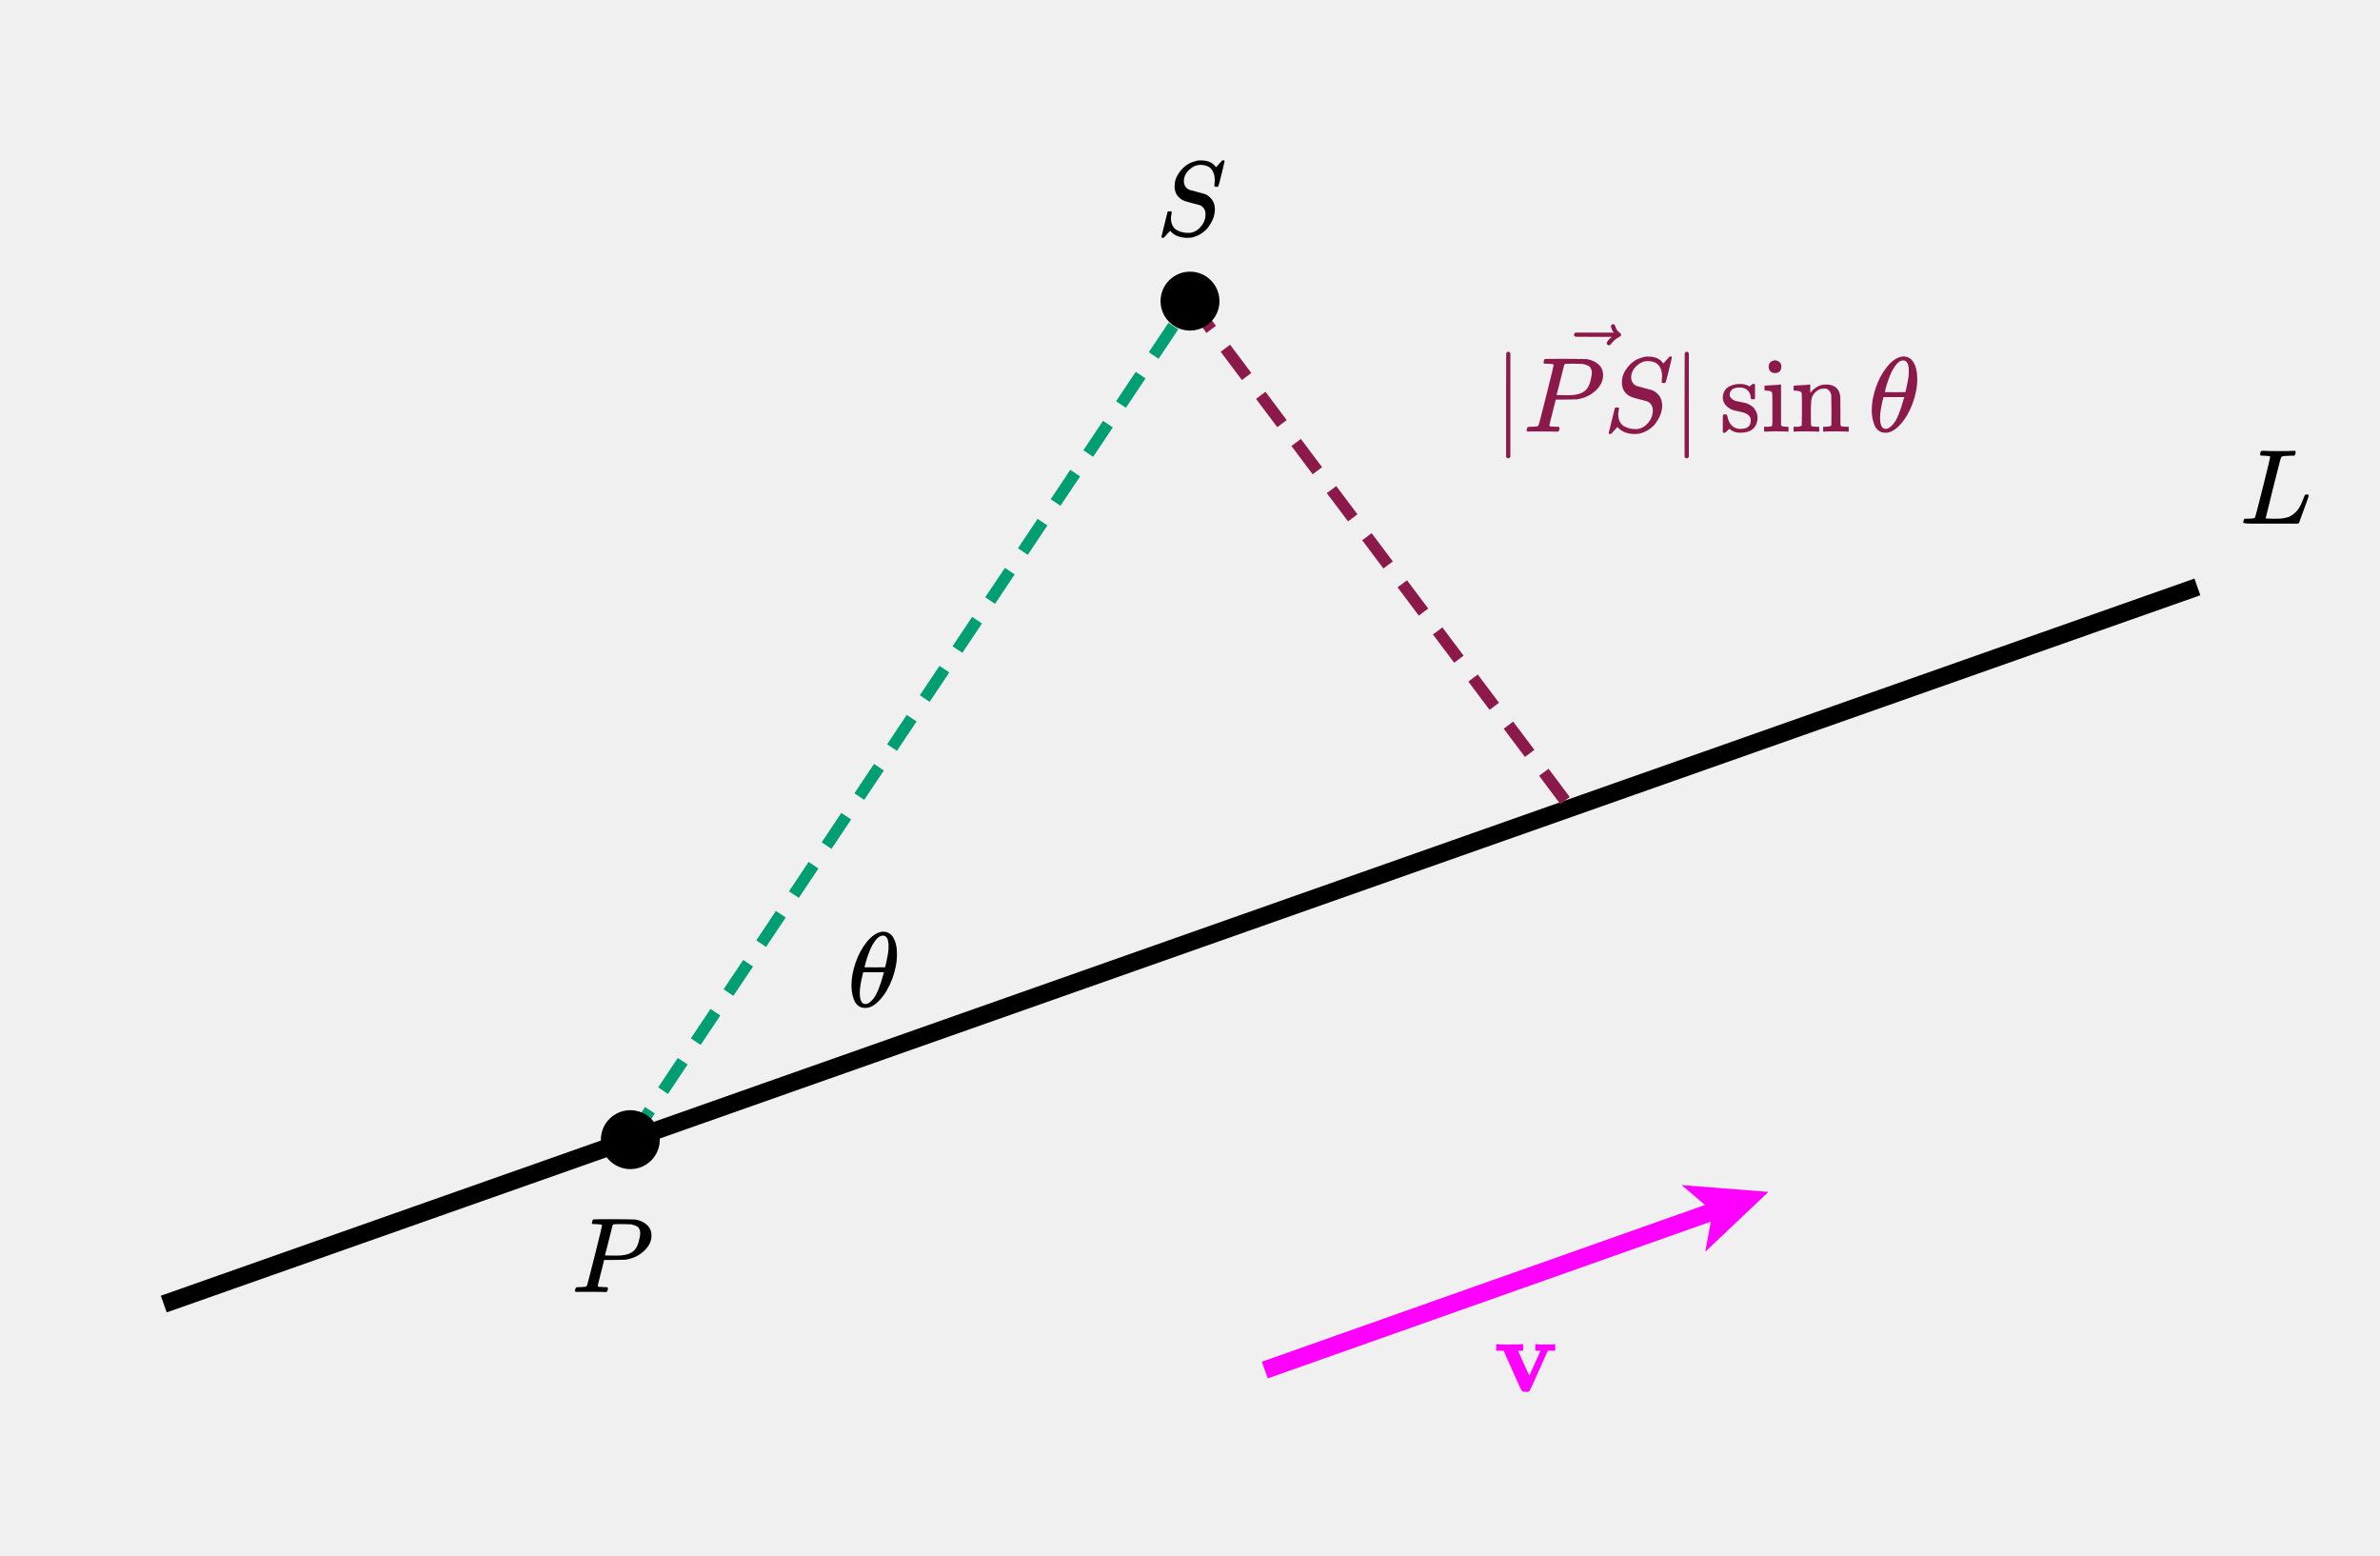
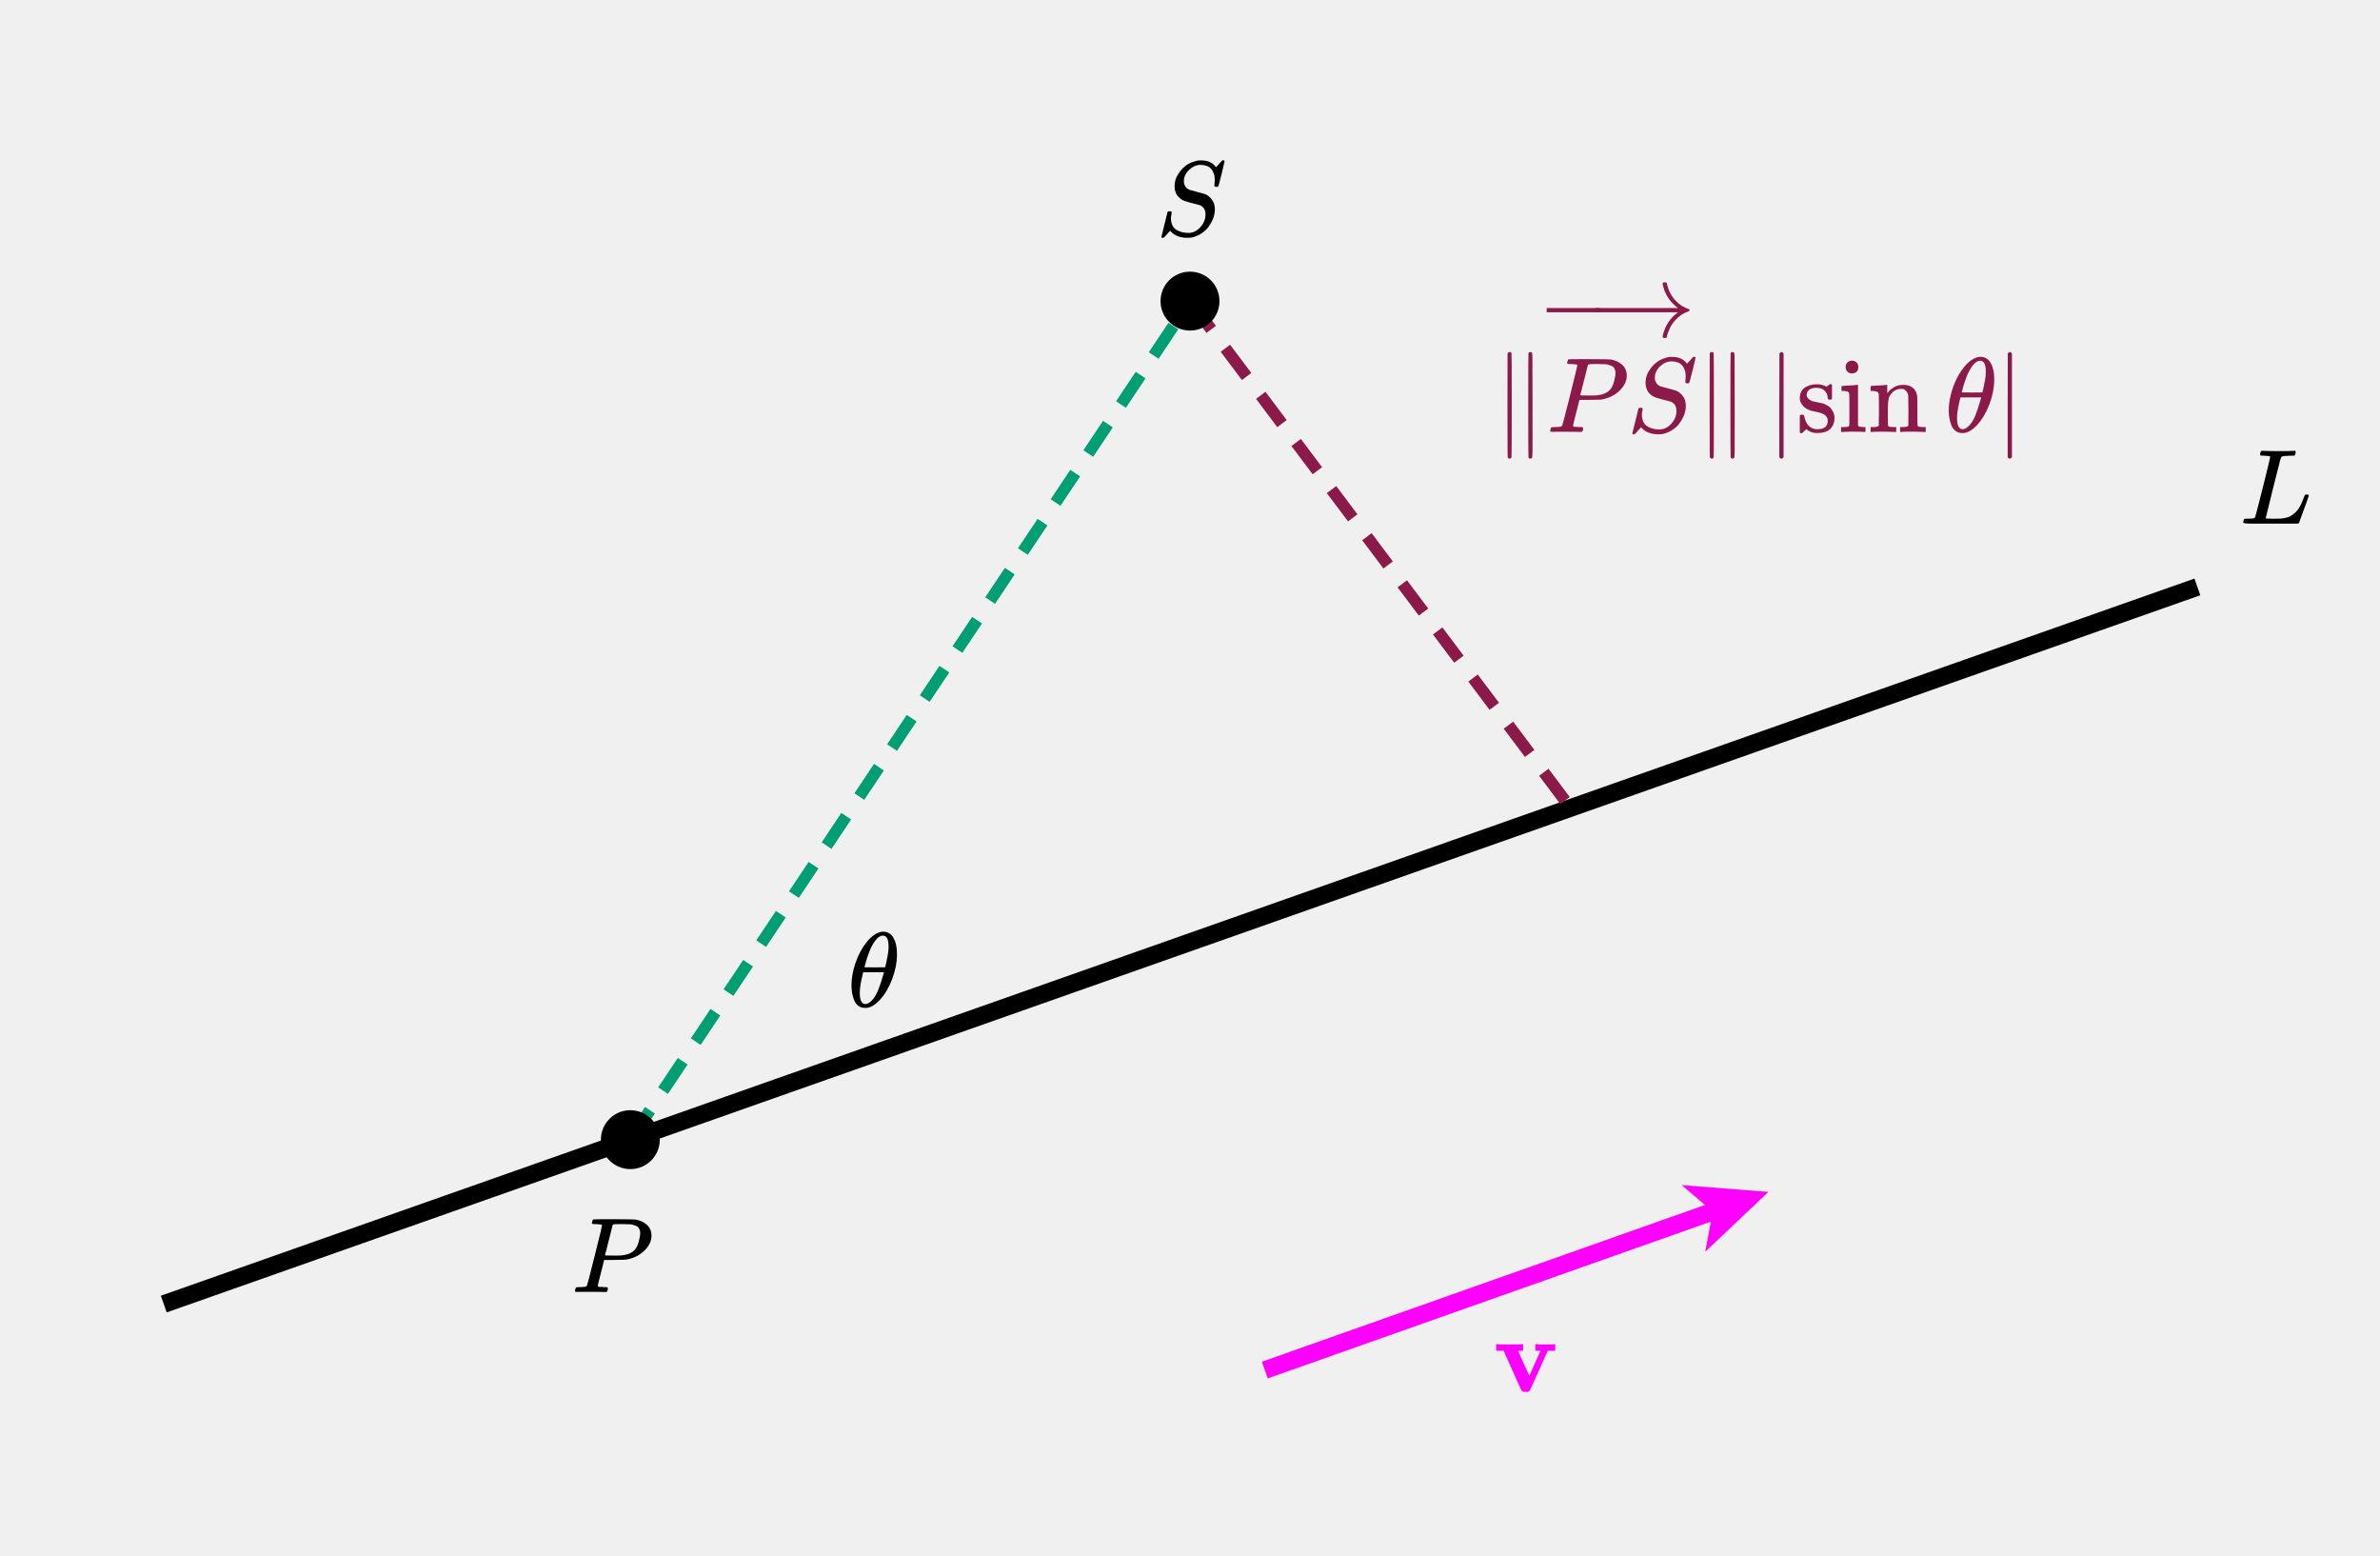
<svg xmlns="http://www.w3.org/2000/svg" xmlns:xlink="http://www.w3.org/1999/xlink" id="prefigure-lines-dist-figure" viewBox="0 0 404 264">
  <defs>
    <clipPath id="prefigure-lines-dist-__clipPath-0">
      <rect x="12.0" y="12.0" width="380.0" height="240.0" />
    </clipPath>
    <clipPath id="prefigure-lines-dist-__clipPath-1">
      <rect x="12.0" y="12.0" width="380.0" height="240.0" />
    </clipPath>
    <marker id="prefigure-lines-dist-arrow-head-end-3_None_24_60-magenta" markerWidth="13.5" markerHeight="12.0" markerUnits="userSpaceOnUse" orient="auto" refX="9.8" refY="6.0">
      <path d="M 13.5 6.0L 0.0 12.0L 2.6 7.5L 2.6 4.5L 0.0 0.0Z" fill="magenta" stroke="none" />
    </marker>
    <marker id="prefigure-lines-dist-arrow-head-end-3_None_24_60-magenta-outline" markerWidth="17.5" markerHeight="16.0" markerUnits="userSpaceOnUse" orient="auto" refX="11.8" refY="8.0">
      <path d="M 16.3 9.8 L 2.8 15.8 A 2 2 0 0 1 0.0 14.0 L 0.0 2.0 A 2 2 0 0 1 2.8 0.2 L 16.3 6.2 A 2 2 0 0 1 16.3 9.8 Z" fill="white" stroke="none" />
    </marker>
    <marker id="prefigure-lines-dist-arrow-head-start-3_None_24_60-magenta" markerWidth="13.5" markerHeight="12.0" markerUnits="userSpaceOnUse" orient="auto" refX="3.7" refY="6.0">
      <g transform="rotate(180, 6.75, 6.0)">
        <path d="M 13.5 6.0L 0.0 12.0L 2.6 7.5L 2.6 4.5L 0.0 0.0Z" fill="magenta" stroke="none" />
      </g>
    </marker>
    <marker id="prefigure-lines-dist-arrow-head-start-3_None_24_60-magenta-outline" markerWidth="17.5" markerHeight="16.0" markerUnits="userSpaceOnUse" orient="auto" refX="5.7" refY="8.0">
      <g transform="rotate(180, 8.75, 8.0)">
        <path d="M 16.3 9.8 L 2.8 15.8 A 2 2 0 0 1 0.0 14.0 L 0.0 2.0 A 2 2 0 0 1 2.8 0.2 L 16.3 6.2 A 2 2 0 0 1 16.3 9.8 Z" fill="white" stroke="none" />
      </g>
    </marker>
  </defs>
  <line id="prefigure-lines-dist-dl-line" x1="27.8" y1="221.3" x2="373.0" y2="99.6" stroke="black" stroke-width="3" fill="none" />
  <line id="prefigure-lines-dist-dl-ps" x1="107.0" y1="193.4" x2="202.0" y2="51.1" stroke="#009E73" stroke-width="2" stroke-dasharray="6 4" fill="none" />
  <line id="prefigure-lines-dist-dl-drop" x1="202.0" y1="51.1" x2="266.6" y2="137.1" stroke="#8B1A4A" stroke-width="2" stroke-dasharray="6 4" fill="none" />
  <path id="prefigure-lines-dist-dl-v" stroke="magenta" stroke-width="3" fill="none" marker-end="url(#prefigure-lines-dist-arrow-head-end-3_None_24_60-magenta)" d="M 214.7 232.5 L 296.7 203.5" />
  <circle id="prefigure-lines-dist-dl-S" cx="202.0" cy="51.1" r="4" stroke="black" stroke-width="2" fill="black" />
  <circle id="prefigure-lines-dist-dl-P" cx="107.0" cy="193.4" r="4" stroke="black" stroke-width="2" fill="black" />
  <g id="prefigure-lines-dist-dl-S-lab" transform="translate(202.0,40.4) translate(-5.8,-13.2)">
    <g id="prefigure-lines-dist-__g-0">
      <svg style="vertical-align: -0.400px" width="11.672px" height="13.160px" role="img" focusable="false" viewBox="0 -705 645 727" x="0.0" y="0.0">
        <defs>
          <path id="prefigure-lines-dist-MJX-2-TEX-I-1D446" d="M308 24Q367 24 416 76T466 197Q466 260 414 284Q308 311 278 321T236 341Q176 383 176 462Q176 523 208 573T273 648Q302 673 343 688T407 704H418H425Q521 704 564 640Q565 640 577 653T603 682T623 704Q624 704 627 704T632 705Q645 705 645 698T617 577T585 459T569 456Q549 456 549 465Q549 471 550 475Q550 478 551 494T553 520Q553 554 544 579T526 616T501 641Q465 662 419 662Q362 662 313 616T263 510Q263 480 278 458T319 427Q323 425 389 408T456 390Q490 379 522 342T554 242Q554 216 546 186Q541 164 528 137T492 78T426 18T332 -20Q320 -22 298 -22Q199 -22 144 33L134 44L106 13Q83 -14 78 -18T65 -22Q52 -22 52 -14Q52 -11 110 221Q112 227 130 227H143Q149 221 149 216Q149 214 148 207T144 186T142 153Q144 114 160 87T203 47T255 29T308 24Z" />
        </defs>
        <g stroke="currentColor" fill="currentColor" stroke-width="0" transform="scale(1,-1)">
          <g data-mml-node="math">
            <g data-mml-node="mi" data-semantic-type="identifier" data-semantic-role="latinletter" data-semantic-font="italic" data-semantic-annotation="clearspeak:simple" data-semantic-id="0" data-semantic-speech="upper S">
              <use data-c="1D446" xlink:href="#prefigure-lines-dist-MJX-2-TEX-I-1D446" />
            </g>
          </g>
        </g>
      </svg>
    </g>
  </g>
  <g id="prefigure-lines-dist-dl-P-lab" transform="translate(103.8,206.9) translate(-6.8,-0.0)">
    <g id="prefigure-lines-dist-__g-1">
      <svg style="vertical-align: 0.000px" width="13.592px" height="12.360px" role="img" focusable="false" viewBox="0 -683 751 683" x="0.0" y="0.0">
        <defs>
          <path id="prefigure-lines-dist-MJX-3-TEX-I-1D443" d="M287 628Q287 635 230 637Q206 637 199 638T192 648Q192 649 194 659Q200 679 203 681T397 683Q587 682 600 680Q664 669 707 631T751 530Q751 453 685 389Q616 321 507 303Q500 302 402 301H307L277 182Q247 66 247 59Q247 55 248 54T255 50T272 48T305 46H336Q342 37 342 35Q342 19 335 5Q330 0 319 0Q316 0 282 1T182 2Q120 2 87 2T51 1Q33 1 33 11Q33 13 36 25Q40 41 44 43T67 46Q94 46 127 49Q141 52 146 61Q149 65 218 339T287 628ZM645 554Q645 567 643 575T634 597T609 619T560 635Q553 636 480 637Q463 637 445 637T416 636T404 636Q391 635 386 627Q384 621 367 550T332 412T314 344Q314 342 395 342H407H430Q542 342 590 392Q617 419 631 471T645 554Z" />
        </defs>
        <g stroke="currentColor" fill="currentColor" stroke-width="0" transform="scale(1,-1)">
          <g data-mml-node="math">
            <g data-mml-node="mi" data-semantic-type="identifier" data-semantic-role="latinletter" data-semantic-font="italic" data-semantic-annotation="clearspeak:simple" data-semantic-id="0" data-semantic-speech="upper P">
              <use data-c="1D443" xlink:href="#prefigure-lines-dist-MJX-3-TEX-I-1D443" />
            </g>
          </g>
        </g>
      </svg>
    </g>
  </g>
  <g id="prefigure-lines-dist-dl-L-lab" transform="translate(380.2,88.9) translate(0.0,-12.4)">
    <g id="prefigure-lines-dist-__g-2">
      <svg style="vertical-align: 0.000px" width="12.328px" height="12.360px" role="img" focusable="false" viewBox="0 -683 681 683" x="0.0" y="0.0">
        <defs>
          <path id="prefigure-lines-dist-MJX-4-TEX-I-1D43F" d="M228 637Q194 637 192 641Q191 643 191 649Q191 673 202 682Q204 683 217 683Q271 680 344 680Q485 680 506 683H518Q524 677 524 674T522 656Q517 641 513 637H475Q406 636 394 628Q387 624 380 600T313 336Q297 271 279 198T252 88L243 52Q243 48 252 48T311 46H328Q360 46 379 47T428 54T478 72T522 106T564 161Q580 191 594 228T611 270Q616 273 628 273H641Q647 264 647 262T627 203T583 83T557 9Q555 4 553 3T537 0T494 -1Q483 -1 418 -1T294 0H116Q32 0 32 10Q32 17 34 24Q39 43 44 45Q48 46 59 46H65Q92 46 125 49Q139 52 144 61Q147 65 216 339T285 628Q285 635 228 637Z" />
        </defs>
        <g stroke="currentColor" fill="currentColor" stroke-width="0" transform="scale(1,-1)">
          <g data-mml-node="math">
            <g data-mml-node="mi" data-semantic-type="identifier" data-semantic-role="latinletter" data-semantic-font="italic" data-semantic-annotation="clearspeak:simple" data-semantic-id="0" data-semantic-speech="upper L">
              <use data-c="1D43F" xlink:href="#prefigure-lines-dist-MJX-4-TEX-I-1D43F" />
            </g>
          </g>
        </g>
      </svg>
    </g>
  </g>
  <g id="prefigure-lines-dist-dl-theta" transform="translate(143.9,171.0) translate(0.0,-12.9)">
    <g id="prefigure-lines-dist-__g-3">
      <svg style="vertical-align: -0.184px" width="8.488px" height="12.944px" role="img" focusable="false" viewBox="0 -705 469 715" x="0.0" y="0.0">
        <defs>
          <path id="prefigure-lines-dist-MJX-5-TEX-I-1D703" d="M35 200Q35 302 74 415T180 610T319 704Q320 704 327 704T339 705Q393 701 423 656Q462 596 462 495Q462 380 417 261T302 66T168 -10H161Q125 -10 99 10T60 63T41 130T35 200ZM383 566Q383 668 330 668Q294 668 260 623T204 521T170 421T157 371Q206 370 254 370L351 371Q352 372 359 404T375 484T383 566ZM113 132Q113 26 166 26Q181 26 198 36T239 74T287 161T335 307L340 324H145Q145 321 136 286T120 208T113 132Z" />
        </defs>
        <g stroke="currentColor" fill="currentColor" stroke-width="0" transform="scale(1,-1)">
          <g data-mml-node="math">
            <g data-mml-node="mi" data-semantic-type="identifier" data-semantic-role="greekletter" data-semantic-font="italic" data-semantic-annotation="clearspeak:simple" data-semantic-id="0" data-semantic-speech="theta">
              <use data-c="1D703" xlink:href="#prefigure-lines-dist-MJX-5-TEX-I-1D703" />
            </g>
          </g>
        </g>
      </svg>
    </g>
  </g>
-   <g id="prefigure-lines-dist-dl-d-lab" transform="translate(253.5,77.8) translate(0.0,-24.6)">
+   <g id="prefigure-lines-dist-dl-d-lab" transform="translate(253.5,77.8) translate(0.0,-33.0)">
    <g id="prefigure-lines-dist-__g-4">
-       <svg style="vertical-align: -4.512px; color:#8B1A4A" width="72.080px" height="24.568px" role="img" focusable="false" viewBox="0 -1108 3982.3 1357.5" x="0.0" y="0.0">
+       <svg style="vertical-align: -4.528px; color:#8B1A4A" width="90.176px" height="33.032px" role="img" focusable="false" viewBox="0 -1575 4982.3 1825" x="0.0" y="0.0">
        <defs>
-           <path id="prefigure-lines-dist-MJX-6-TEX-N-7C" d="M139 -249H137Q125 -249 119 -235V251L120 737Q130 750 139 750Q152 750 159 735V-235Q151 -249 141 -249H139Z" />
+           <path id="prefigure-lines-dist-MJX-6-TEX-N-2225" d="M133 736Q138 750 153 750Q164 750 170 739Q172 735 172 250T170 -239Q164 -250 152 -250Q144 -250 138 -244L137 -243Q133 -241 133 -179T132 250Q132 731 133 736ZM329 739Q334 750 346 750Q353 750 361 744L362 743Q366 741 366 679T367 250T367 -178T362 -243L361 -244Q355 -250 347 -250Q335 -250 329 -239Q327 -235 327 250T329 739Z" />
          <path id="prefigure-lines-dist-MJX-6-TEX-I-1D443" d="M287 628Q287 635 230 637Q206 637 199 638T192 648Q192 649 194 659Q200 679 203 681T397 683Q587 682 600 680Q664 669 707 631T751 530Q751 453 685 389Q616 321 507 303Q500 302 402 301H307L277 182Q247 66 247 59Q247 55 248 54T255 50T272 48T305 46H336Q342 37 342 35Q342 19 335 5Q330 0 319 0Q316 0 282 1T182 2Q120 2 87 2T51 1Q33 1 33 11Q33 13 36 25Q40 41 44 43T67 46Q94 46 127 49Q141 52 146 61Q149 65 218 339T287 628ZM645 554Q645 567 643 575T634 597T609 619T560 635Q553 636 480 637Q463 637 445 637T416 636T404 636Q391 635 386 627Q384 621 367 550T332 412T314 344Q314 342 395 342H407H430Q542 342 590 392Q617 419 631 471T645 554Z" />
          <path id="prefigure-lines-dist-MJX-6-TEX-N-2062" d="" />
          <path id="prefigure-lines-dist-MJX-6-TEX-I-1D446" d="M308 24Q367 24 416 76T466 197Q466 260 414 284Q308 311 278 321T236 341Q176 383 176 462Q176 523 208 573T273 648Q302 673 343 688T407 704H418H425Q521 704 564 640Q565 640 577 653T603 682T623 704Q624 704 627 704T632 705Q645 705 645 698T617 577T585 459T569 456Q549 456 549 465Q549 471 550 475Q550 478 551 494T553 520Q553 554 544 579T526 616T501 641Q465 662 419 662Q362 662 313 616T263 510Q263 480 278 458T319 427Q323 425 389 408T456 390Q490 379 522 342T554 242Q554 216 546 186Q541 164 528 137T492 78T426 18T332 -20Q320 -22 298 -22Q199 -22 144 33L134 44L106 13Q83 -14 78 -18T65 -22Q52 -22 52 -14Q52 -11 110 221Q112 227 130 227H143Q149 221 149 216Q149 214 148 207T144 186T142 153Q144 114 160 87T203 47T255 29T308 24Z" />
-           <path id="prefigure-lines-dist-MJX-6-TEX-N-20D7" d="M377 694Q377 702 382 708T397 714Q404 714 409 709Q414 705 419 690Q429 653 460 633Q471 626 471 615Q471 606 468 603T454 594Q411 572 379 531Q377 529 374 525T369 519T364 517T357 516Q350 516 344 521T337 536Q337 555 384 595H213L42 596Q29 605 29 615Q29 622 42 635H401Q377 673 377 694Z" />
+           <path id="prefigure-lines-dist-MJX-6-TEX-S4-2192" d="M56 237T56 250T70 270H835Q719 357 692 493Q692 494 692 496T691 499Q691 511 708 511H711Q720 511 723 510T729 506T732 497T735 481T743 456Q765 389 816 336T935 261Q944 258 944 250Q944 244 939 241T915 231T877 212Q836 186 806 152T761 85T740 35T732 4Q730 -6 727 -8T711 -11Q691 -11 691 0Q691 7 696 25Q728 151 835 230H70Q56 237 56 250Z" />
+           <path id="prefigure-lines-dist-MJX-6-TEX-S4-2212" d="M84 237T84 250T98 270H679Q694 262 694 250T679 230H98Q84 237 84 250Z" />
+           <path id="prefigure-lines-dist-MJX-6-TEX-N-7C" d="M139 -249H137Q125 -249 119 -235V251L120 737Q130 750 139 750Q152 750 159 735V-235Q151 -249 141 -249H139Z" />
          <path id="prefigure-lines-dist-MJX-6-TEX-N-73" d="M295 316Q295 356 268 385T190 414Q154 414 128 401Q98 382 98 349Q97 344 98 336T114 312T157 287Q175 282 201 278T245 269T277 256Q294 248 310 236T342 195T359 133Q359 71 321 31T198 -10H190Q138 -10 94 26L86 19L77 10Q71 4 65 -1L54 -11H46H42Q39 -11 33 -5V74V132Q33 153 35 157T45 162H54Q66 162 70 158T75 146T82 119T101 77Q136 26 198 26Q295 26 295 104Q295 133 277 151Q257 175 194 187T111 210Q75 227 54 256T33 318Q33 357 50 384T93 424T143 442T187 447H198Q238 447 268 432L283 424L292 431Q302 440 314 448H322H326Q329 448 335 442V310L329 304H301Q295 310 295 316Z" />
          <path id="prefigure-lines-dist-MJX-6-TEX-N-69" d="M69 609Q69 637 87 653T131 669Q154 667 171 652T188 609Q188 579 171 564T129 549Q104 549 87 564T69 609ZM247 0Q232 3 143 3Q132 3 106 3T56 1L34 0H26V46H42Q70 46 91 49Q100 53 102 60T104 102V205V293Q104 345 102 359T88 378Q74 385 41 385H30V408Q30 431 32 431L42 432Q52 433 70 434T106 436Q123 437 142 438T171 441T182 442H185V62Q190 52 197 50T232 46H255V0H247Z" />
          <path id="prefigure-lines-dist-MJX-6-TEX-N-6E" d="M41 46H55Q94 46 102 60V68Q102 77 102 91T102 122T103 161T103 203Q103 234 103 269T102 328V351Q99 370 88 376T43 385H25V408Q25 431 27 431L37 432Q47 433 65 434T102 436Q119 437 138 438T167 441T178 442H181V402Q181 364 182 364T187 369T199 384T218 402T247 421T285 437Q305 442 336 442Q450 438 463 329Q464 322 464 190V104Q464 66 466 59T477 49Q498 46 526 46H542V0H534L510 1Q487 2 460 2T422 3Q319 3 310 0H302V46H318Q379 46 379 62Q380 64 380 200Q379 335 378 343Q372 371 358 385T334 402T308 404Q263 404 229 370Q202 343 195 315T187 232V168V108Q187 78 188 68T191 55T200 49Q221 46 249 46H265V0H257L234 1Q210 2 183 2T145 3Q42 3 33 0H25V46H41Z" />
          <path id="prefigure-lines-dist-MJX-6-TEX-N-2061" d="" />
          <path id="prefigure-lines-dist-MJX-6-TEX-I-1D703" d="M35 200Q35 302 74 415T180 610T319 704Q320 704 327 704T339 705Q393 701 423 656Q462 596 462 495Q462 380 417 261T302 66T168 -10H161Q125 -10 99 10T60 63T41 130T35 200ZM383 566Q383 668 330 668Q294 668 260 623T204 521T170 421T157 371Q206 370 254 370L351 371Q352 372 359 404T375 484T383 566ZM113 132Q113 26 166 26Q181 26 198 36T239 74T287 161T335 307L340 324H145Q145 321 136 286T120 208T113 132Z" />
        </defs>
        <g stroke="currentColor" fill="currentColor" stroke-width="0" transform="scale(1,-1)">
-           <g data-mml-node="math" data-semantic-type="infixop" data-semantic-role="implicit" data-semantic-annotation="clearspeak:unit" data-semantic-id="15" data-semantic-children="11,13" data-semantic-content="14" data-semantic-speech="StartAbsoluteValue ModifyingAbove upper P upper S With right arrow EndAbsoluteValue sine theta">
-             <g data-mml-node="mrow" data-semantic-type="fenced" data-semantic-role="neutral" data-semantic-id="11" data-semantic-children="6" data-semantic-content="0,7" data-semantic-parent="15" data-semantic-speech="StartAbsoluteValue ModifyingAbove upper P upper S With right arrow EndAbsoluteValue">
-               <g data-mml-node="mo" data-semantic-type="fence" data-semantic-role="neutral" data-semantic-id="0" data-semantic-parent="11" data-semantic-attributes="texclass:ORD" data-semantic-operator="fenced" data-semantic-speech="vertical bar" transform="translate(0 -0.5)">
+           <g data-mml-node="math" data-semantic-type="infixop" data-semantic-role="implicit" data-semantic-annotation="clearspeak:unit" data-semantic-id="18" data-semantic-children="16,15" data-semantic-content="17" data-semantic-speech="StartMetric ModifyingAbove upper P upper S With right arrow EndMetric StartAbsoluteValue sine theta EndAbsoluteValue">
+             <g data-mml-node="mrow" data-semantic-type="fenced" data-semantic-role="metric" data-semantic-id="16" data-semantic-children="6" data-semantic-content="0,7" data-semantic-parent="18" data-semantic-speech="StartMetric ModifyingAbove upper P upper S With right arrow EndMetric">
+               <g data-mml-node="mo" data-semantic-type="fence" data-semantic-role="metric" data-semantic-id="0" data-semantic-parent="16" data-semantic-attributes="texclass:ORD" data-semantic-operator="fenced" data-semantic-speech="parallel to">
+                 <use data-c="2225" xlink:href="#prefigure-lines-dist-MJX-6-TEX-N-2225" />
+               </g>
+               <g data-mml-node="mover" data-semantic-type="overscore" data-semantic-role="implicit" data-semantic-id="6" data-semantic-children="4,5" data-semantic-parent="16" data-semantic-speech="ModifyingAbove upper P upper S With right arrow" transform="translate(500,0)">
+                 <g data-mml-node="mrow" data-semantic-type="infixop" data-semantic-role="implicit" data-semantic-annotation="clearspeak:simple;clearspeak:unit" data-semantic-id="4" data-semantic-children="1,2" data-semantic-content="3" data-semantic-parent="6" data-semantic-speech="upper P upper S" data-semantic-prefix="Base">
+                   <g data-mml-node="mi" data-semantic-type="identifier" data-semantic-role="latinletter" data-semantic-font="italic" data-semantic-annotation="clearspeak:simple" data-semantic-id="1" data-semantic-parent="4" data-semantic-speech="upper P">
+                     <use data-c="1D443" xlink:href="#prefigure-lines-dist-MJX-6-TEX-I-1D443" />
+                   </g>
+                   <g data-mml-node="mo" data-semantic-type="operator" data-semantic-role="multiplication" data-semantic-id="3" data-semantic-parent="4" data-semantic-added="true" data-semantic-operator="infixop,⁢" data-semantic-speech="times" transform="translate(751,0)">
+                     <use data-c="2062" xlink:href="#prefigure-lines-dist-MJX-6-TEX-N-2062" />
+                   </g>
+                   <g data-mml-node="mi" data-semantic-type="identifier" data-semantic-role="latinletter" data-semantic-font="italic" data-semantic-annotation="clearspeak:simple" data-semantic-id="2" data-semantic-parent="4" data-semantic-speech="upper S" transform="translate(751,0)">
+                     <use data-c="1D446" xlink:href="#prefigure-lines-dist-MJX-6-TEX-I-1D446" />
+                   </g>
+                 </g>
+                 <g data-mml-node="mo" data-semantic-type="relation" data-semantic-role="overaccent" data-semantic-annotation="accent:arrow" data-semantic-id="5" data-semantic-parent="6" data-semantic-speech="right arrow" data-semantic-prefix="Overscript" transform="translate(0,892)">
+                   <use data-c="2192" xlink:href="#prefigure-lines-dist-MJX-6-TEX-S4-2192" transform="translate(396,0)" />
+                   <svg width="496" height="865" x="0" y="-182" viewBox="124 -182 496 865">
+                     <use data-c="2212" xlink:href="#prefigure-lines-dist-MJX-6-TEX-S4-2212" transform="scale(0.956,1)" />
+                   </svg>
+                 </g>
+               </g>
+               <g data-mml-node="mo" data-semantic-type="fence" data-semantic-role="metric" data-semantic-id="7" data-semantic-parent="16" data-semantic-attributes="texclass:ORD" data-semantic-operator="fenced" data-semantic-speech="parallel to" transform="translate(1896,0)">
+                 <use data-c="2225" xlink:href="#prefigure-lines-dist-MJX-6-TEX-N-2225" />
+               </g>
+             </g>
+             <g data-mml-node="mo" data-semantic-type="operator" data-semantic-role="multiplication" data-semantic-id="17" data-semantic-parent="18" data-semantic-added="true" data-semantic-operator="infixop,⁢" data-semantic-speech="times" transform="translate(2396,0)">
+               <use data-c="2062" xlink:href="#prefigure-lines-dist-MJX-6-TEX-N-2062" />
+             </g>
+             <g data-mml-node="TeXAtom" data-semantic-type="fenced" data-semantic-role="neutral" data-semantic-id="15" data-semantic-children="14" data-semantic-content="8,12" data-semantic-parent="18" data-semantic-attributes="texclass:INNER" data-semantic-speech="StartAbsoluteValue sine theta EndAbsoluteValue" data-mjx-texclass="INNER" transform="translate(2562.7,0)">
+               <g data-mml-node="mo" data-semantic-type="fence" data-semantic-role="neutral" data-semantic-id="8" data-semantic-parent="15" data-semantic-attributes="texclass:OPEN" data-semantic-operator="fenced" data-semantic-speech="vertical bar" transform="translate(0 -0.5)">
                <use data-c="7C" xlink:href="#prefigure-lines-dist-MJX-6-TEX-N-7C" />
              </g>
-               <g data-mml-node="TeXAtom" data-mjx-texclass="ORD" transform="translate(278,0)">
-                 <g data-mml-node="mover" data-semantic-type="overscore" data-semantic-role="implicit" data-semantic-id="6" data-semantic-children="4,5" data-semantic-parent="11" data-semantic-attributes="texclass:ORD" data-semantic-speech="ModifyingAbove upper P upper S With right arrow">
-                   <g data-mml-node="mrow" data-semantic-type="infixop" data-semantic-role="implicit" data-semantic-annotation="clearspeak:simple;clearspeak:unit" data-semantic-id="4" data-semantic-children="1,2" data-semantic-content="3" data-semantic-parent="6" data-semantic-speech="upper P upper S" data-semantic-prefix="Base">
-                     <g data-mml-node="mi" data-semantic-type="identifier" data-semantic-role="latinletter" data-semantic-font="italic" data-semantic-annotation="clearspeak:simple" data-semantic-id="1" data-semantic-parent="4" data-semantic-speech="upper P">
-                       <use data-c="1D443" xlink:href="#prefigure-lines-dist-MJX-6-TEX-I-1D443" />
-                     </g>
-                     <g data-mml-node="mo" data-semantic-type="operator" data-semantic-role="multiplication" data-semantic-id="3" data-semantic-parent="4" data-semantic-added="true" data-semantic-operator="infixop,⁢" data-semantic-speech="times" transform="translate(751,0)">
-                       <use data-c="2062" xlink:href="#prefigure-lines-dist-MJX-6-TEX-N-2062" />
-                     </g>
-                     <g data-mml-node="mi" data-semantic-type="identifier" data-semantic-role="latinletter" data-semantic-font="italic" data-semantic-annotation="clearspeak:simple" data-semantic-id="2" data-semantic-parent="4" data-semantic-speech="upper S" transform="translate(751,0)">
-                       <use data-c="1D446" xlink:href="#prefigure-lines-dist-MJX-6-TEX-I-1D446" />
-                     </g>
-                   </g>
-                   <g data-mml-node="mo" data-semantic-type="relation" data-semantic-role="overaccent" data-semantic-annotation="accent:arrow" data-semantic-id="5" data-semantic-parent="6" data-semantic-speech="right arrow" data-semantic-prefix="Overscript" transform="translate(698,294) translate(-250 0)">
-                     <use data-c="20D7" xlink:href="#prefigure-lines-dist-MJX-6-TEX-N-20D7" />
-                   </g>
+               <g data-mml-node="mrow" data-semantic-type="appl" data-semantic-role="prefix function" data-semantic-annotation="clearspeak:simple" data-semantic-id="14" data-semantic-children="9,11" data-semantic-content="13,9" data-semantic-parent="15" data-semantic-speech="sine theta" transform="translate(278,0)">
+                 <g data-mml-node="mi" data-semantic-type="function" data-semantic-role="prefix function" data-semantic-font="normal" data-semantic-id="9" data-semantic-parent="14" data-semantic-operator="appl" data-semantic-speech="sine">
+                   <use data-c="73" xlink:href="#prefigure-lines-dist-MJX-6-TEX-N-73" />
+                   <use data-c="69" xlink:href="#prefigure-lines-dist-MJX-6-TEX-N-69" transform="translate(394,0)" />
+                   <use data-c="6E" xlink:href="#prefigure-lines-dist-MJX-6-TEX-N-6E" transform="translate(672,0)" />
+                 </g>
+                 <g data-mml-node="mo" data-semantic-type="punctuation" data-semantic-role="application" data-semantic-id="13" data-semantic-parent="14" data-semantic-attributes="texclass:NONE" data-semantic-operator="appl" data-semantic-speech="of" transform="translate(1228,0)">
+                   <use data-c="2061" xlink:href="#prefigure-lines-dist-MJX-6-TEX-N-2061" />
+                 </g>
+                 <g data-mml-node="mi" data-semantic-type="identifier" data-semantic-role="greekletter" data-semantic-font="italic" data-semantic-annotation="clearspeak:simple" data-semantic-id="11" data-semantic-parent="14" data-semantic-speech="theta" transform="translate(1394.7,0)">
+                   <use data-c="1D703" xlink:href="#prefigure-lines-dist-MJX-6-TEX-I-1D703" />
                </g>
              </g>
-               <g data-mml-node="mo" data-semantic-type="fence" data-semantic-role="neutral" data-semantic-id="7" data-semantic-parent="11" data-semantic-attributes="texclass:ORD" data-semantic-operator="fenced" data-semantic-speech="vertical bar" transform="translate(1674,0) translate(0 -0.5)">
+               <g data-mml-node="mo" data-semantic-type="fence" data-semantic-role="neutral" data-semantic-id="12" data-semantic-parent="15" data-semantic-attributes="texclass:CLOSE" data-semantic-operator="fenced" data-semantic-speech="vertical bar" transform="translate(2141.7,0) translate(0 -0.5)">
                <use data-c="7C" xlink:href="#prefigure-lines-dist-MJX-6-TEX-N-7C" />
-               </g>
-             </g>
-             <g data-mml-node="mo" data-semantic-type="operator" data-semantic-role="multiplication" data-semantic-id="14" data-semantic-parent="15" data-semantic-added="true" data-semantic-operator="infixop,⁢" data-semantic-speech="times" transform="translate(1952,0)">
-               <use data-c="2062" xlink:href="#prefigure-lines-dist-MJX-6-TEX-N-2062" />
-             </g>
-             <g data-mml-node="mrow" data-semantic-type="appl" data-semantic-role="prefix function" data-semantic-annotation="clearspeak:simple" data-semantic-id="13" data-semantic-children="8,10" data-semantic-content="12,8" data-semantic-parent="15" data-semantic-speech="sine theta" transform="translate(2118.7,0)">
-               <g data-mml-node="mi" data-semantic-type="function" data-semantic-role="prefix function" data-semantic-font="normal" data-semantic-id="8" data-semantic-parent="13" data-semantic-operator="appl" data-semantic-speech="sine">
-                 <use data-c="73" xlink:href="#prefigure-lines-dist-MJX-6-TEX-N-73" />
-                 <use data-c="69" xlink:href="#prefigure-lines-dist-MJX-6-TEX-N-69" transform="translate(394,0)" />
-                 <use data-c="6E" xlink:href="#prefigure-lines-dist-MJX-6-TEX-N-6E" transform="translate(672,0)" />
-               </g>
-               <g data-mml-node="mo" data-semantic-type="punctuation" data-semantic-role="application" data-semantic-id="12" data-semantic-parent="13" data-semantic-attributes="texclass:NONE" data-semantic-operator="appl" data-semantic-speech="of" transform="translate(1228,0)">
-                 <use data-c="2061" xlink:href="#prefigure-lines-dist-MJX-6-TEX-N-2061" />
-               </g>
-               <g data-mml-node="mi" data-semantic-type="identifier" data-semantic-role="greekletter" data-semantic-font="italic" data-semantic-annotation="clearspeak:simple" data-semantic-id="10" data-semantic-parent="13" data-semantic-speech="theta" transform="translate(1394.7,0)">
-                 <use data-c="1D703" xlink:href="#prefigure-lines-dist-MJX-6-TEX-I-1D703" />
              </g>
            </g>
          </g>
        </g>
      </svg>
    </g>
  </g>
  <g id="prefigure-lines-dist-dl-v-lab" transform="translate(259.0,228.1) translate(-5.5,-0.0)">
    <g id="prefigure-lines-dist-__g-5">
      <svg style="vertical-align: 0.000px; color:magenta" width="10.984px" height="8.040px" role="img" focusable="false" viewBox="0 -444 607 444" x="0.0" y="0.0">
        <defs>
          <path id="prefigure-lines-dist-MJX-7-TEX-B-1D42F" d="M401 444Q413 441 495 441Q568 441 574 444H580V382H510L409 156Q348 18 339 6Q331 -4 320 -4Q318 -4 313 -4T303 -3H288Q273 -3 264 12T221 102Q206 135 197 156L96 382H26V444H34Q49 441 145 441Q252 441 270 444H279V382H231L284 264Q335 149 338 149Q338 150 389 264T442 381Q442 382 418 382H394V444H401Z" />
        </defs>
        <g stroke="currentColor" fill="currentColor" stroke-width="0" transform="scale(1,-1)">
          <g data-mml-node="math">
            <g data-mml-node="TeXAtom" data-mjx-texclass="ORD">
              <g data-mml-node="mi" data-semantic-type="identifier" data-semantic-role="latinletter" data-semantic-font="bold" data-semantic-annotation="clearspeak:simple" data-semantic-id="0" data-semantic-attributes="texclass:ORD" data-semantic-speech="bold v">
                <use data-c="1D42F" xlink:href="#prefigure-lines-dist-MJX-7-TEX-B-1D42F" />
              </g>
            </g>
          </g>
        </g>
      </svg>
    </g>
  </g>
</svg>
